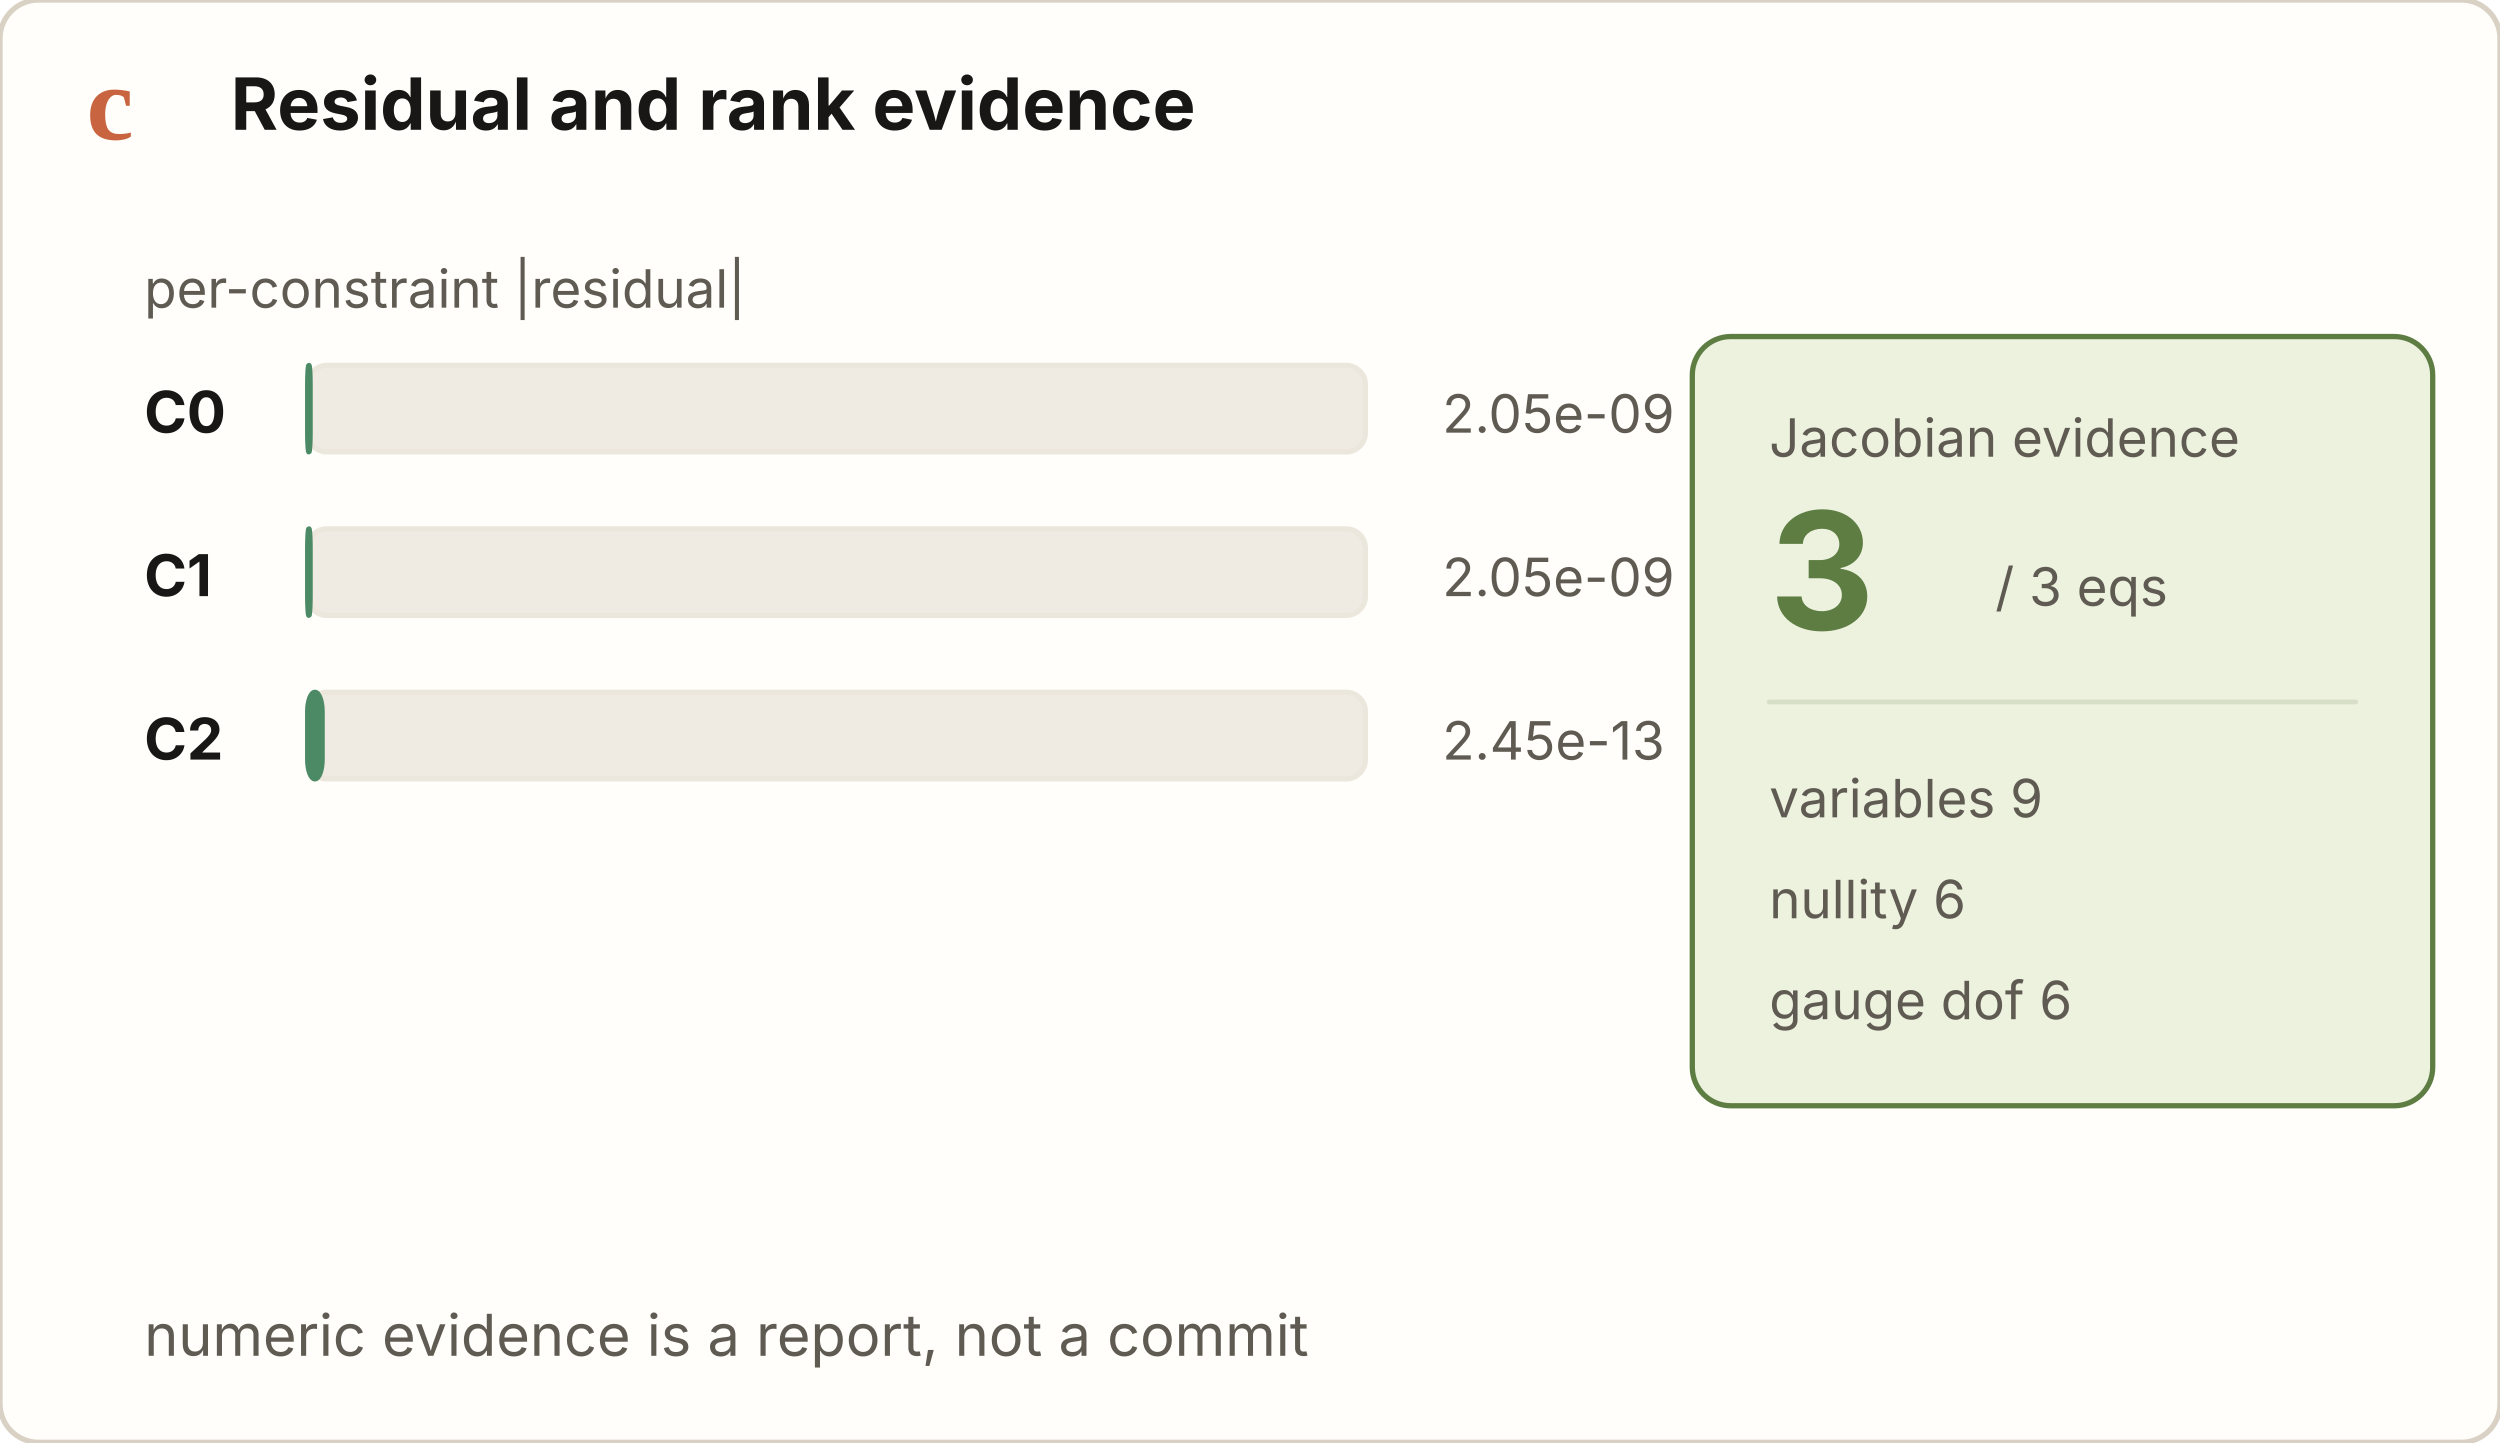
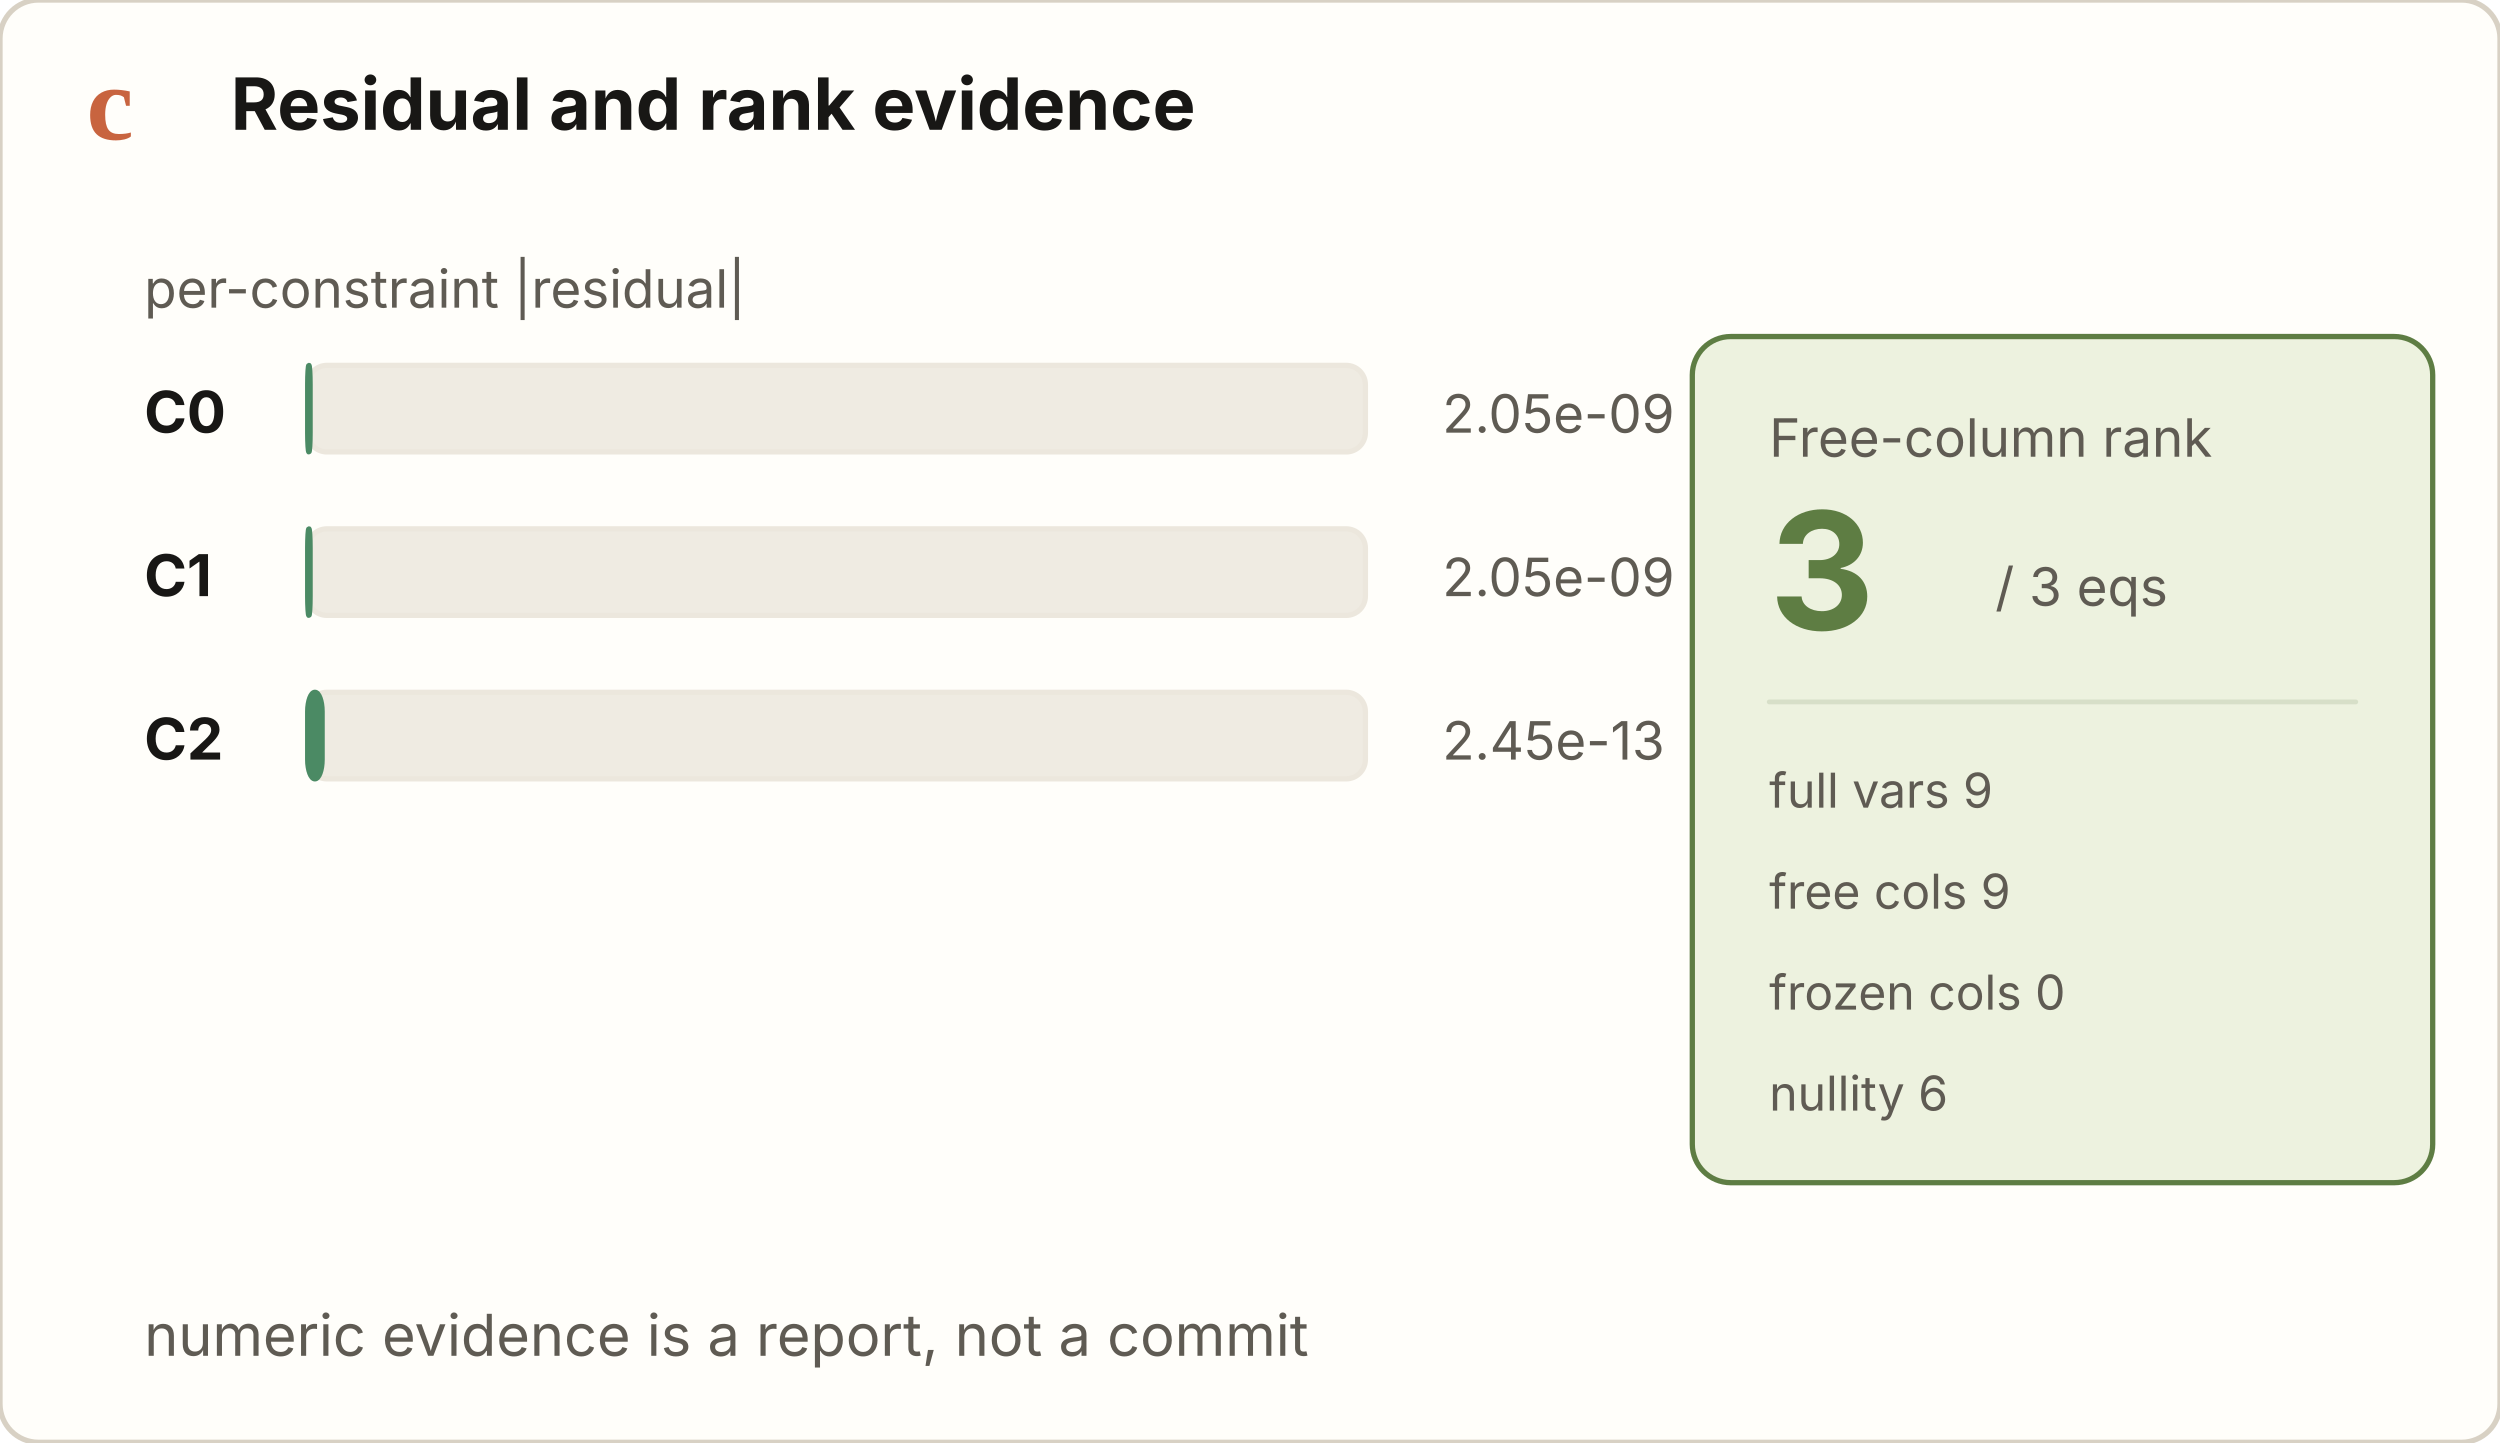
<svg xmlns="http://www.w3.org/2000/svg" width="520" height="300" viewBox="0 0 520 300" role="img" aria-labelledby="title">
  <defs>
    <marker id="arrow" markerWidth="8" markerHeight="8" refX="7" refY="4" orient="auto" markerUnits="strokeWidth">
      <path d="M0,0 L8,4 L0,8 Z" fill="#5f5b53" />
    </marker>
  </defs>
  <rect id="panel-c-frame" x="0.0" y="0.0" width="520.0" height="300.0" rx="8.0" fill="#fffefa" stroke="#d8d1c4" stroke-width="1.1" />
  <text x="18.0" y="29.0" font-family="Anthropic Serif, Georgia, Cambria, Times New Roman, serif" font-size="22" font-weight="700" fill="#c8643f" text-anchor="start">c</text>
  <text x="48.0" y="27.0" font-family="Anthropic Sans, Inter, Segoe UI, Arial, sans-serif" font-size="15" font-weight="650" fill="#181715" text-anchor="start">Residual and rank evidence</text>
  <text x="30.0" y="64.0" font-family="Anthropic Sans, Inter, Segoe UI, Arial, sans-serif" font-size="11" font-weight="400" fill="#5f5b53" text-anchor="start">per-constraint |residual|</text>
  <text x="30.0" y="90.0" font-family="Anthropic Sans, Inter, Segoe UI, Arial, sans-serif" font-size="12" font-weight="650" fill="#181715" text-anchor="start">C0</text>
  <rect id="panel-c-residual-track-0" x="64.0" y="76.0" width="220.0" height="18.0" rx="4.0" fill="#efebe2" stroke="#ece7dd" stroke-width="1.1" />
  <rect x="64.0" y="76.0" width="0.5" height="18.0" rx="4.0" fill="#4b8a64" stroke="#4b8a64" stroke-width="1.1" />
  <text x="300.0" y="90.0" font-family="Anthropic Sans, Inter, Segoe UI, Arial, sans-serif" font-size="11" font-weight="400" fill="#5f5b53" text-anchor="start">2.05e-09</text>
  <text x="30.0" y="124.0" font-family="Anthropic Sans, Inter, Segoe UI, Arial, sans-serif" font-size="12" font-weight="650" fill="#181715" text-anchor="start">C1</text>
  <rect id="panel-c-residual-track-1" x="64.0" y="110.0" width="220.0" height="18.0" rx="4.0" fill="#efebe2" stroke="#ece7dd" stroke-width="1.1" />
  <rect x="64.0" y="110.0" width="0.5" height="18.0" rx="4.0" fill="#4b8a64" stroke="#4b8a64" stroke-width="1.1" />
  <text x="300.0" y="124.0" font-family="Anthropic Sans, Inter, Segoe UI, Arial, sans-serif" font-size="11" font-weight="400" fill="#5f5b53" text-anchor="start">2.05e-09</text>
  <text x="30.0" y="158.0" font-family="Anthropic Sans, Inter, Segoe UI, Arial, sans-serif" font-size="12" font-weight="650" fill="#181715" text-anchor="start">C2</text>
  <rect id="panel-c-residual-track-2" x="64.0" y="144.0" width="220.0" height="18.0" rx="4.0" fill="#efebe2" stroke="#ece7dd" stroke-width="1.1" />
  <rect x="64.0" y="144.0" width="3.0" height="18.0" rx="4.0" fill="#4b8a64" stroke="#4b8a64" stroke-width="1.1" />
  <text x="300.0" y="158.0" font-family="Anthropic Sans, Inter, Segoe UI, Arial, sans-serif" font-size="11" font-weight="400" fill="#5f5b53" text-anchor="start">2.45e-13</text>
-   <rect id="panel-c-rank-card" data-layout-key="panels.evidence.rank_card" x="352.0" y="70.0" width="154.0" height="160.0" rx="8.0" fill="#edf2df" stroke="#5e7d43" stroke-width="1.1" />
-   <text x="368.0" y="95.0" font-family="Anthropic Sans, Inter, Segoe UI, Arial, sans-serif" font-size="11" font-weight="400" fill="#5f5b53" text-anchor="start">Jacobian evidence</text>
+   <rect id="panel-c-rank-card" data-layout-key="panels.evidence.rank_card" x="352.0" y="70.0" width="154.0" height="176.0" rx="8.0" fill="#edf2df" stroke="#5e7d43" stroke-width="1.1" />
+   <text x="368.0" y="95.0" font-family="Anthropic Sans, Inter, Segoe UI, Arial, sans-serif" font-size="11" font-weight="400" fill="#5f5b53" text-anchor="start">Free-column rank</text>
  <text x="368.0" y="131.0" font-family="Anthropic Sans, Inter, Segoe UI, Arial, sans-serif" font-size="34" font-weight="700" fill="#5e7d43" text-anchor="start">3</text>
  <text x="415.0" y="126.0" font-family="Anthropic Sans, Inter, Segoe UI, Arial, sans-serif" font-size="11" font-weight="400" fill="#5f5b53" text-anchor="start">/ 3 eqs</text>
  <line x1="368.0" y1="146.0" x2="490.0" y2="146.0" stroke="#d7dfc8" stroke-width="1.0" stroke-linecap="round" />
-   <text x="368.0" y="170.0" font-family="Anthropic Sans, Inter, Segoe UI, Arial, sans-serif" font-size="11" font-weight="400" fill="#5f5b53" text-anchor="start">variables 9</text>
-   <text x="368.0" y="191.0" font-family="Anthropic Sans, Inter, Segoe UI, Arial, sans-serif" font-size="11" font-weight="400" fill="#5f5b53" text-anchor="start">nullity 6</text>
-   <text x="368.0" y="212.0" font-family="Anthropic Sans, Inter, Segoe UI, Arial, sans-serif" font-size="11" font-weight="400" fill="#5f5b53" text-anchor="start">gauge dof 6</text>
+   <text x="368.0" y="168.0" font-family="Anthropic Sans, Inter, Segoe UI, Arial, sans-serif" font-size="10" font-weight="400" fill="#5f5b53" text-anchor="start">full vars 9</text>
+   <text x="368.0" y="189.0" font-family="Anthropic Sans, Inter, Segoe UI, Arial, sans-serif" font-size="10" font-weight="400" fill="#5f5b53" text-anchor="start">free cols 9</text>
+   <text x="368.0" y="210.0" font-family="Anthropic Sans, Inter, Segoe UI, Arial, sans-serif" font-size="10" font-weight="400" fill="#5f5b53" text-anchor="start">frozen cols 0</text>
+   <text x="368.0" y="231.0" font-family="Anthropic Sans, Inter, Segoe UI, Arial, sans-serif" font-size="10" font-weight="400" fill="#5f5b53" text-anchor="start">nullity 6</text>
  <text x="30.0" y="282.0" font-family="Anthropic Sans, Inter, Segoe UI, Arial, sans-serif" font-size="12" font-weight="400" fill="#5f5b53" text-anchor="start">numeric evidence is a report, not a commit</text>
</svg>
